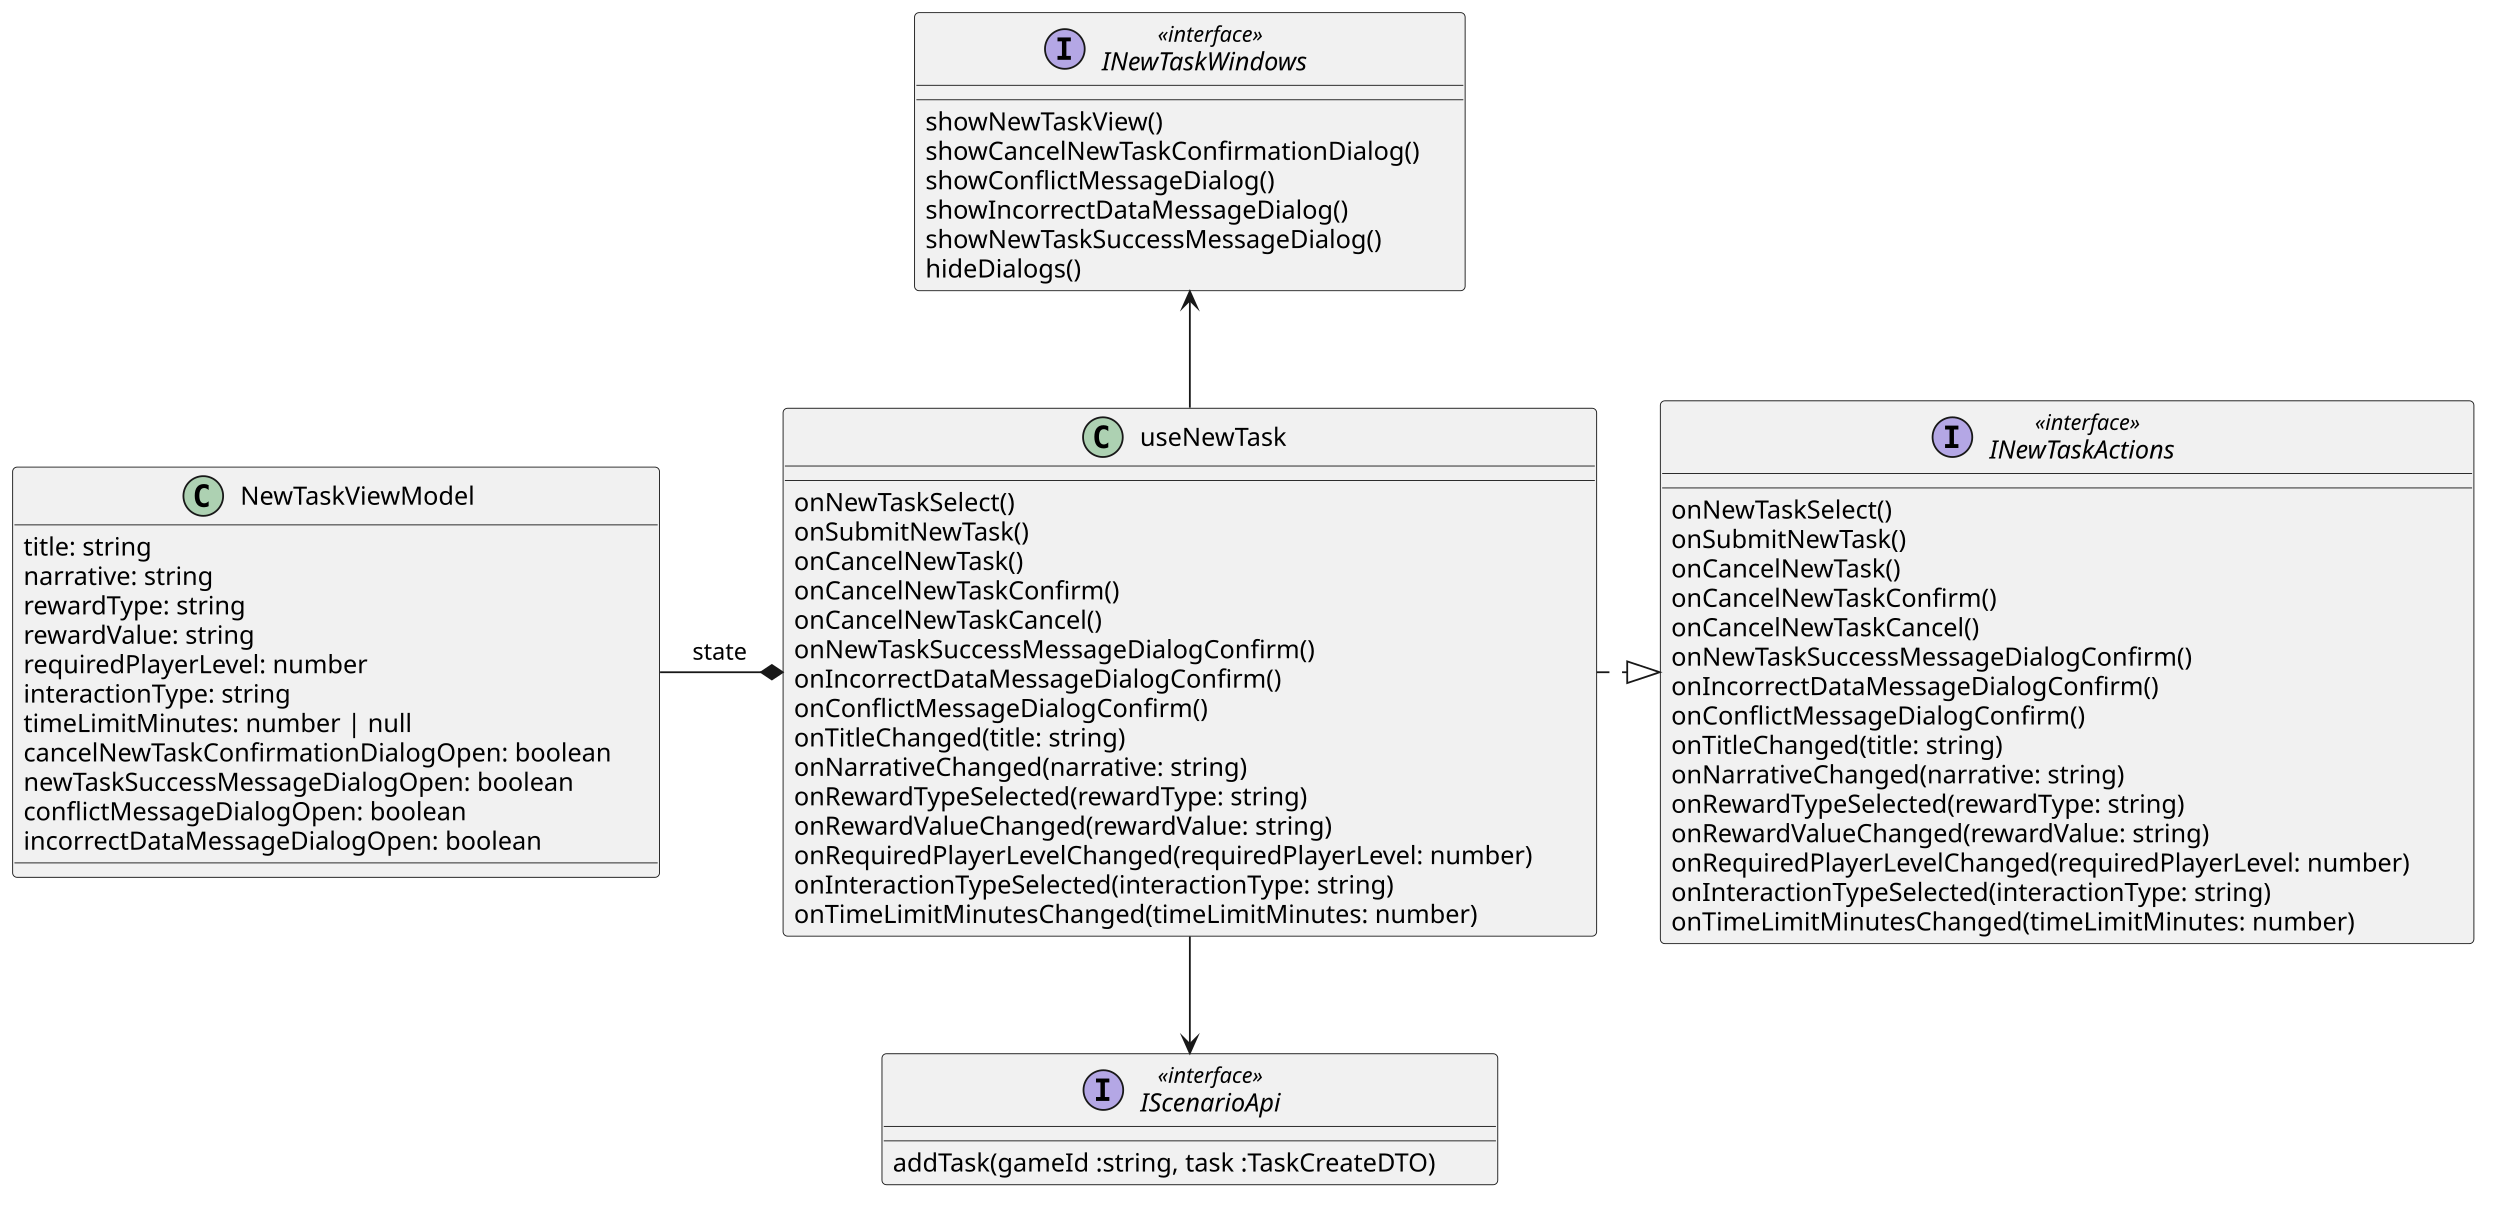
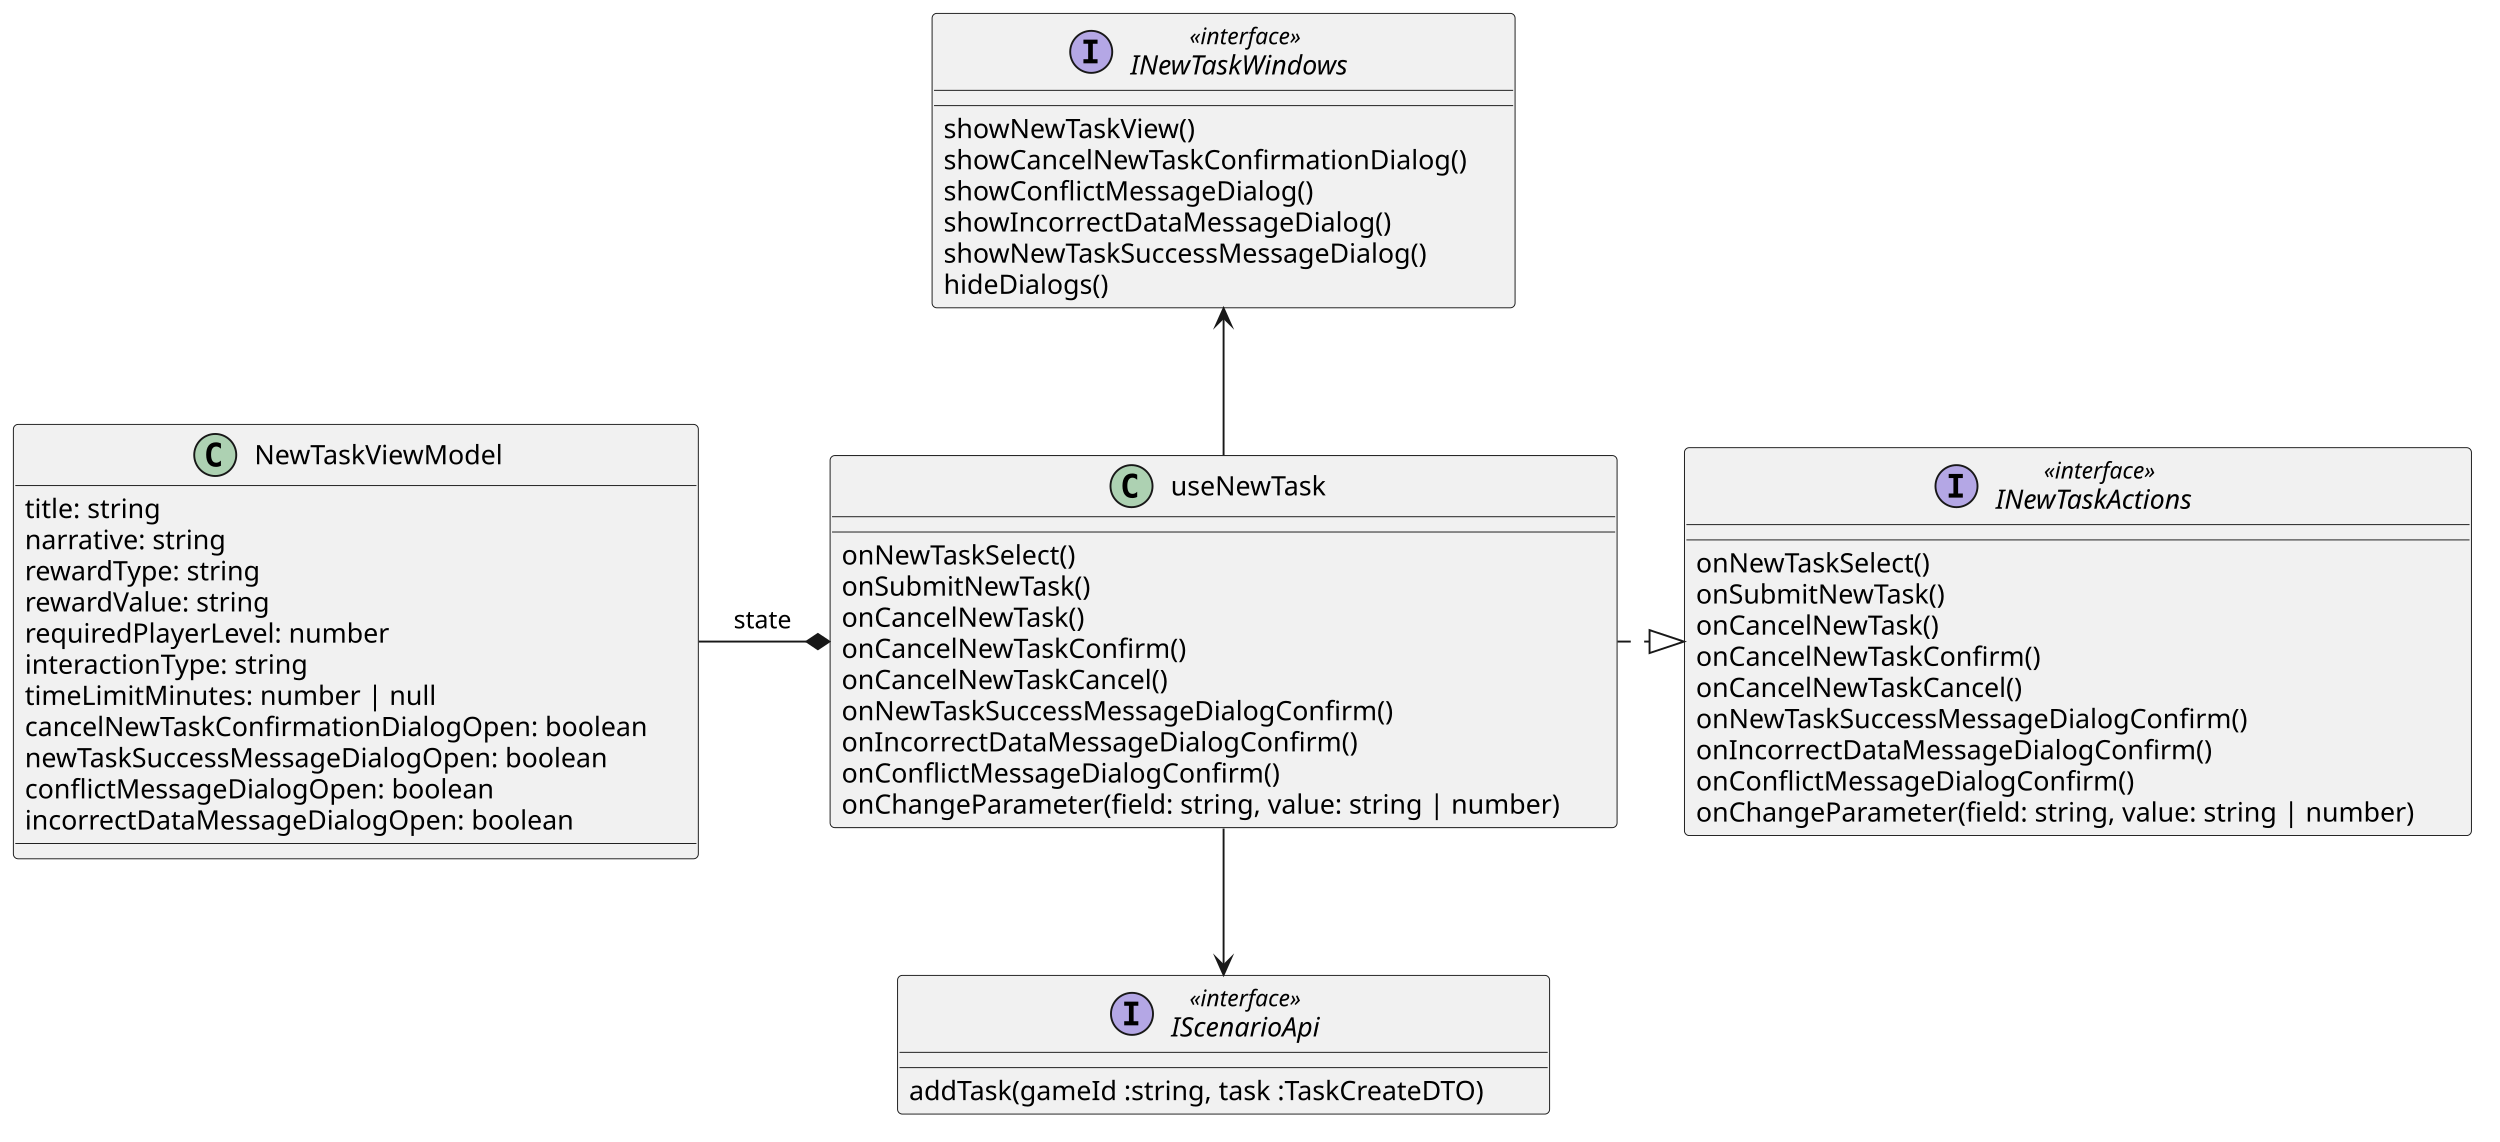
- <svg xmlns="http://www.w3.org/2000/svg" version="1.1" data-diagram-type="CLASS" style="width:1385px;height:671px;background:#FFFFFF;" width="1385px" height="671px" viewBox="0 0 1385 671" zoomAndPan="magnify" preserveAspectRatio="none" contentStyleType="text/css">
+ <svg xmlns="http://www.w3.org/2000/svg" version="1.1" data-diagram-type="CLASS" style="width:1308px;height:597px;background:#FFFFFF;" width="1308px" height="597px" viewBox="0 0 1308 597" zoomAndPan="magnify" preserveAspectRatio="none" contentStyleType="text/css">
  <defs />
  <g font-family="sans-serif" lengthAdjust="spacing">
    <g class="entity" data-qualified-name="useNewTask" id="ent0001" data-source-line="1">
-       <rect x="433.83" y="226.18" width="450.71" height="292.453" fill="#F1F1F1" style="stroke:#181818;stroke-width:0.5;" rx="2.5" ry="2.5" />
-       <ellipse cx="611.011" cy="242.18" rx="11" ry="11" fill="#ADD1B2" style="stroke:#181818;stroke-width:1;" />
-       <path d="M613.979,247.821 Q613.401,248.118 612.761,248.258 Q612.12,248.414 611.417,248.414 Q608.917,248.414 607.589,246.774 Q606.276,245.118 606.276,241.993 Q606.276,238.868 607.589,237.211 Q608.917,235.555 611.417,235.555 Q612.12,235.555 612.761,235.711 Q613.417,235.868 613.979,236.164 L613.979,238.883 Q613.354,238.305 612.761,238.039 Q612.167,237.758 611.542,237.758 Q610.198,237.758 609.511,238.836 Q608.823,239.899 608.823,241.993 Q608.823,244.086 609.511,245.164 Q610.198,246.227 611.542,246.227 Q612.167,246.227 612.761,245.961 Q613.354,245.68 613.979,245.102 L613.979,247.821 Z " fill="#000" />
-       <text x="631.511" y="247.027" fill="#000" font-size="14" textLength="87.849">useNewTask</text>
-       <line x1="434.83" y1="258.18" x2="883.54" y2="258.18" style="stroke:#181818;stroke-width:0.5;" />
-       <line x1="434.83" y1="266.18" x2="883.54" y2="266.18" style="stroke:#181818;stroke-width:0.5;" />
-       <text x="439.83" y="283.175" fill="#000" font-size="14" textLength="134.62">onNewTaskSelect()</text>
-       <text x="439.83" y="299.472" fill="#000" font-size="14" textLength="141.094">onSubmitNewTask()</text>
-       <text x="439.83" y="315.769" fill="#000" font-size="14" textLength="138.858">onCancelNewTask()</text>
-       <text x="439.83" y="332.066" fill="#000" font-size="14" textLength="194.284">onCancelNewTaskConfirm()</text>
-       <text x="439.83" y="348.363" fill="#000" font-size="14" textLength="186.286">onCancelNewTaskCancel()</text>
-       <text x="439.83" y="364.659" fill="#000" font-size="14" textLength="309.162">onNewTaskSuccessMessageDialogConfirm()</text>
-       <text x="439.83" y="380.956" fill="#000" font-size="14" textLength="285.742">onIncorrectDataMessageDialogConfirm()</text>
-       <text x="439.83" y="397.253" fill="#000" font-size="14" textLength="242.847">onConflictMessageDialogConfirm()</text>
-       <text x="439.83" y="413.55" fill="#000" font-size="14" textLength="198.01">onTitleChanged(title: string)</text>
-       <text x="439.83" y="429.847" fill="#000" font-size="14" textLength="269.445">onNarrativeChanged(narrative: string)</text>
-       <text x="439.83" y="446.144" fill="#000" font-size="14" textLength="309.135">onRewardTypeSelected(rewardType: string)</text>
-       <text x="439.83" y="462.441" fill="#000" font-size="14" textLength="321.323">onRewardValueChanged(rewardValue: string)</text>
-       <text x="439.83" y="478.738" fill="#000" font-size="14" textLength="438.71">onRequiredPlayerLevelChanged(requiredPlayerLevel: number)</text>
-       <text x="439.83" y="495.034" fill="#000" font-size="14" textLength="358.75">onInteractionTypeSelected(interactionType: string)</text>
-       <text x="439.83" y="511.331" fill="#000" font-size="14" textLength="400.613">onTimeLimitMinutesChanged(timeLimitMinutes: number)</text>
+       <rect x="434.31" y="238.35" width="411.745" height="194.672" fill="#F1F1F1" style="stroke:#181818;stroke-width:0.5;" rx="2.5" ry="2.5" />
+       <ellipse cx="592.008" cy="254.35" rx="11" ry="11" fill="#ADD1B2" style="stroke:#181818;stroke-width:1;" />
+       <path d="M594.977,259.991 Q594.399,260.288 593.758,260.428 Q593.118,260.584 592.414,260.584 Q589.914,260.584 588.586,258.944 Q587.274,257.288 587.274,254.163 Q587.274,251.038 588.586,249.381 Q589.914,247.725 592.414,247.725 Q593.118,247.725 593.758,247.881 Q594.414,248.038 594.977,248.334 L594.977,251.053 Q594.352,250.475 593.758,250.209 Q593.164,249.928 592.539,249.928 Q591.196,249.928 590.508,251.006 Q589.821,252.069 589.821,254.163 Q589.821,256.256 590.508,257.334 Q591.196,258.397 592.539,258.397 Q593.164,258.397 593.758,258.131 Q594.352,257.85 594.977,257.272 L594.977,259.991 Z " fill="#000" />
+       <text x="612.508" y="259.197" fill="#000" font-size="14" textLength="87.849">useNewTask</text>
+       <line x1="435.31" y1="270.35" x2="845.055" y2="270.35" style="stroke:#181818;stroke-width:0.5;" />
+       <line x1="435.31" y1="278.35" x2="845.055" y2="278.35" style="stroke:#181818;stroke-width:0.5;" />
+       <text x="440.31" y="295.345" fill="#000" font-size="14" textLength="134.62">onNewTaskSelect()</text>
+       <text x="440.31" y="311.642" fill="#000" font-size="14" textLength="141.094">onSubmitNewTask()</text>
+       <text x="440.31" y="327.939" fill="#000" font-size="14" textLength="138.858">onCancelNewTask()</text>
+       <text x="440.31" y="344.236" fill="#000" font-size="14" textLength="194.284">onCancelNewTaskConfirm()</text>
+       <text x="440.31" y="360.533" fill="#000" font-size="14" textLength="186.286">onCancelNewTaskCancel()</text>
+       <text x="440.31" y="376.829" fill="#000" font-size="14" textLength="309.162">onNewTaskSuccessMessageDialogConfirm()</text>
+       <text x="440.31" y="393.126" fill="#000" font-size="14" textLength="285.742">onIncorrectDataMessageDialogConfirm()</text>
+       <text x="440.31" y="409.423" fill="#000" font-size="14" textLength="242.847">onConflictMessageDialogConfirm()</text>
+       <text x="440.31" y="425.72" fill="#000" font-size="14" textLength="399.745">onChangeParameter(field: string, value: string | number)</text>
    </g>
-     <g class="entity" data-qualified-name="INewTaskActions" id="ent0002" data-source-line="19">
-       <rect x="919.83" y="222.05" width="450.71" height="300.719" fill="#F1F1F1" style="stroke:#181818;stroke-width:0.5;" rx="2.5" ry="2.5" />
-       <ellipse cx="1081.643" cy="242.183" rx="11" ry="11" fill="#B4A7E5" style="stroke:#181818;stroke-width:1;" />
-       <path d="M1077.565,237.948 L1077.565,235.792 L1084.956,235.792 L1084.956,237.948 L1082.487,237.948 L1082.487,246.027 L1084.956,246.027 L1084.956,248.183 L1077.565,248.183 L1077.565,246.027 L1080.034,246.027 L1080.034,237.948 L1077.565,237.948 Z " fill="#000" />
-       <text x="1127.333" y="238.189" fill="#000" font-size="12" textLength="68.203" font-style="italic">«interface»</text>
-       <text x="1102.143" y="254.014" fill="#000" font-size="14" textLength="118.583" font-style="italic">INewTaskActions</text>
-       <line x1="920.83" y1="262.316" x2="1369.54" y2="262.316" style="stroke:#181818;stroke-width:0.5;" />
-       <line x1="920.83" y1="270.316" x2="1369.54" y2="270.316" style="stroke:#181818;stroke-width:0.5;" />
-       <text x="925.83" y="287.311" fill="#000" font-size="14" textLength="134.62">onNewTaskSelect()</text>
-       <text x="925.83" y="303.608" fill="#000" font-size="14" textLength="141.094">onSubmitNewTask()</text>
-       <text x="925.83" y="319.904" fill="#000" font-size="14" textLength="138.858">onCancelNewTask()</text>
-       <text x="925.83" y="336.201" fill="#000" font-size="14" textLength="194.284">onCancelNewTaskConfirm()</text>
-       <text x="925.83" y="352.498" fill="#000" font-size="14" textLength="186.286">onCancelNewTaskCancel()</text>
-       <text x="925.83" y="368.795" fill="#000" font-size="14" textLength="309.162">onNewTaskSuccessMessageDialogConfirm()</text>
-       <text x="925.83" y="385.092" fill="#000" font-size="14" textLength="285.742">onIncorrectDataMessageDialogConfirm()</text>
-       <text x="925.83" y="401.389" fill="#000" font-size="14" textLength="242.847">onConflictMessageDialogConfirm()</text>
-       <text x="925.83" y="417.686" fill="#000" font-size="14" textLength="198.01">onTitleChanged(title: string)</text>
-       <text x="925.83" y="433.983" fill="#000" font-size="14" textLength="269.445">onNarrativeChanged(narrative: string)</text>
-       <text x="925.83" y="450.279" fill="#000" font-size="14" textLength="309.135">onRewardTypeSelected(rewardType: string)</text>
-       <text x="925.83" y="466.576" fill="#000" font-size="14" textLength="321.323">onRewardValueChanged(rewardValue: string)</text>
-       <text x="925.83" y="482.873" fill="#000" font-size="14" textLength="438.71">onRequiredPlayerLevelChanged(requiredPlayerLevel: number)</text>
-       <text x="925.83" y="499.17" fill="#000" font-size="14" textLength="358.75">onInteractionTypeSelected(interactionType: string)</text>
-       <text x="925.83" y="515.467" fill="#000" font-size="14" textLength="400.613">onTimeLimitMinutesChanged(timeLimitMinutes: number)</text>
+     <g class="entity" data-qualified-name="INewTaskActions" id="ent0002" data-source-line="13">
+       <rect x="881.31" y="234.22" width="411.745" height="202.938" fill="#F1F1F1" style="stroke:#181818;stroke-width:0.5;" rx="2.5" ry="2.5" />
+       <ellipse cx="1023.641" cy="254.353" rx="11" ry="11" fill="#B4A7E5" style="stroke:#181818;stroke-width:1;" />
+       <path d="M1019.563,250.118 L1019.563,247.962 L1026.954,247.962 L1026.954,250.118 L1024.485,250.118 L1024.485,258.197 L1026.954,258.197 L1026.954,260.353 L1019.563,260.353 L1019.563,258.197 L1022.032,258.197 L1022.032,250.118 L1019.563,250.118 Z " fill="#000" />
+       <text x="1069.331" y="250.359" fill="#000" font-size="12" textLength="68.203" font-style="italic">«interface»</text>
+       <text x="1044.141" y="266.184" fill="#000" font-size="14" textLength="118.583" font-style="italic">INewTaskActions</text>
+       <line x1="882.31" y1="274.486" x2="1292.055" y2="274.486" style="stroke:#181818;stroke-width:0.5;" />
+       <line x1="882.31" y1="282.486" x2="1292.055" y2="282.486" style="stroke:#181818;stroke-width:0.5;" />
+       <text x="887.31" y="299.481" fill="#000" font-size="14" textLength="134.62">onNewTaskSelect()</text>
+       <text x="887.31" y="315.778" fill="#000" font-size="14" textLength="141.094">onSubmitNewTask()</text>
+       <text x="887.31" y="332.074" fill="#000" font-size="14" textLength="138.858">onCancelNewTask()</text>
+       <text x="887.31" y="348.371" fill="#000" font-size="14" textLength="194.284">onCancelNewTaskConfirm()</text>
+       <text x="887.31" y="364.668" fill="#000" font-size="14" textLength="186.286">onCancelNewTaskCancel()</text>
+       <text x="887.31" y="380.965" fill="#000" font-size="14" textLength="309.162">onNewTaskSuccessMessageDialogConfirm()</text>
+       <text x="887.31" y="397.262" fill="#000" font-size="14" textLength="285.742">onIncorrectDataMessageDialogConfirm()</text>
+       <text x="887.31" y="413.559" fill="#000" font-size="14" textLength="242.847">onConflictMessageDialogConfirm()</text>
+       <text x="887.31" y="429.856" fill="#000" font-size="14" textLength="399.745">onChangeParameter(field: string, value: string | number)</text>
    </g>
-     <g class="entity" data-qualified-name="IScenarioApi" id="ent0004" data-source-line="39">
-       <rect x="488.61" y="583.77" width="341.144" height="72.563" fill="#F1F1F1" style="stroke:#181818;stroke-width:0.5;" rx="2.5" ry="2.5" />
-       <ellipse cx="611.26" cy="603.903" rx="11" ry="11" fill="#B4A7E5" style="stroke:#181818;stroke-width:1;" />
-       <path d="M607.182,599.668 L607.182,597.512 L614.573,597.512 L614.573,599.668 L612.104,599.668 L612.104,607.747 L614.573,607.747 L614.573,609.903 L607.182,609.903 L607.182,607.747 L609.651,607.747 L609.651,599.668 L607.182,599.668 Z " fill="#000" />
-       <text x="641.33" y="599.909" fill="#000" font-size="12" textLength="68.203" font-style="italic">«interface»</text>
-       <text x="631.76" y="615.734" fill="#000" font-size="14" textLength="87.343" font-style="italic">IScenarioApi</text>
-       <line x1="489.61" y1="624.036" x2="828.754" y2="624.036" style="stroke:#181818;stroke-width:0.5;" />
-       <line x1="489.61" y1="632.036" x2="828.754" y2="632.036" style="stroke:#181818;stroke-width:0.5;" />
-       <text x="494.61" y="649.031" fill="#000" font-size="14" textLength="329.144">addTask(gameId :string, task :TaskCreateDTO)</text>
+     <g class="entity" data-qualified-name="IScenarioApi" id="ent0004" data-source-line="27">
+       <rect x="469.61" y="510.32" width="341.144" height="72.563" fill="#F1F1F1" style="stroke:#181818;stroke-width:0.5;" rx="2.5" ry="2.5" />
+       <ellipse cx="592.26" cy="530.453" rx="11" ry="11" fill="#B4A7E5" style="stroke:#181818;stroke-width:1;" />
+       <path d="M588.182,526.218 L588.182,524.062 L595.573,524.062 L595.573,526.218 L593.104,526.218 L593.104,534.297 L595.573,534.297 L595.573,536.453 L588.182,536.453 L588.182,534.297 L590.651,534.297 L590.651,526.218 L588.182,526.218 Z " fill="#000" />
+       <text x="622.33" y="526.459" fill="#000" font-size="12" textLength="68.203" font-style="italic">«interface»</text>
+       <text x="612.76" y="542.284" fill="#000" font-size="14" textLength="87.343" font-style="italic">IScenarioApi</text>
+       <line x1="470.61" y1="550.586" x2="809.754" y2="550.586" style="stroke:#181818;stroke-width:0.5;" />
+       <line x1="470.61" y1="558.586" x2="809.754" y2="558.586" style="stroke:#181818;stroke-width:0.5;" />
+       <text x="475.61" y="575.581" fill="#000" font-size="14" textLength="329.144">addTask(gameId :string, task :TaskCreateDTO)</text>
    </g>
-     <g class="entity" data-qualified-name="INewTaskWindows" id="ent0006" data-source-line="40">
-       <rect x="506.67" y="7" width="305.016" height="154.047" fill="#F1F1F1" style="stroke:#181818;stroke-width:0.5;" rx="2.5" ry="2.5" />
-       <ellipse cx="589.928" cy="27.133" rx="11" ry="11" fill="#B4A7E5" style="stroke:#181818;stroke-width:1;" />
-       <path d="M585.85,22.898 L585.85,20.742 L593.241,20.742 L593.241,22.898 L590.772,22.898 L590.772,30.977 L593.241,30.977 L593.241,33.133 L585.85,33.133 L585.85,30.977 L588.319,30.977 L588.319,22.898 L585.85,22.898 Z " fill="#000" />
-       <text x="641.326" y="23.139" fill="#000" font-size="12" textLength="68.203" font-style="italic">«interface»</text>
-       <text x="610.428" y="38.964" fill="#000" font-size="14" textLength="129.999" font-style="italic">INewTaskWindows</text>
-       <line x1="507.67" y1="47.266" x2="810.686" y2="47.266" style="stroke:#181818;stroke-width:0.5;" />
-       <line x1="507.67" y1="55.266" x2="810.686" y2="55.266" style="stroke:#181818;stroke-width:0.5;" />
-       <text x="512.67" y="72.261" fill="#000" font-size="14" textLength="143.705">showNewTaskView()</text>
-       <text x="512.67" y="88.558" fill="#000" font-size="14" textLength="293.016">showCancelNewTaskConfirmationDialog()</text>
-       <text x="512.67" y="104.854" fill="#000" font-size="14" textLength="206.165">showConflictMessageDialog()</text>
-       <text x="512.67" y="121.151" fill="#000" font-size="14" textLength="249.061">showIncorrectDataMessageDialog()</text>
-       <text x="512.67" y="137.448" fill="#000" font-size="14" textLength="272.48">showNewTaskSuccessMessageDialog()</text>
-       <text x="512.67" y="153.745" fill="#000" font-size="14" textLength="93.071">hideDialogs()</text>
+     <g class="entity" data-qualified-name="INewTaskWindows" id="ent0006" data-source-line="28">
+       <rect x="487.67" y="7" width="305.016" height="154.047" fill="#F1F1F1" style="stroke:#181818;stroke-width:0.5;" rx="2.5" ry="2.5" />
+       <ellipse cx="570.928" cy="27.133" rx="11" ry="11" fill="#B4A7E5" style="stroke:#181818;stroke-width:1;" />
+       <path d="M566.85,22.898 L566.85,20.742 L574.241,20.742 L574.241,22.898 L571.772,22.898 L571.772,30.977 L574.241,30.977 L574.241,33.133 L566.85,33.133 L566.85,30.977 L569.319,30.977 L569.319,22.898 L566.85,22.898 Z " fill="#000" />
+       <text x="622.326" y="23.139" fill="#000" font-size="12" textLength="68.203" font-style="italic">«interface»</text>
+       <text x="591.428" y="38.964" fill="#000" font-size="14" textLength="129.999" font-style="italic">INewTaskWindows</text>
+       <line x1="488.67" y1="47.266" x2="791.686" y2="47.266" style="stroke:#181818;stroke-width:0.5;" />
+       <line x1="488.67" y1="55.266" x2="791.686" y2="55.266" style="stroke:#181818;stroke-width:0.5;" />
+       <text x="493.67" y="72.261" fill="#000" font-size="14" textLength="143.705">showNewTaskView()</text>
+       <text x="493.67" y="88.558" fill="#000" font-size="14" textLength="293.016">showCancelNewTaskConfirmationDialog()</text>
+       <text x="493.67" y="104.854" fill="#000" font-size="14" textLength="206.165">showConflictMessageDialog()</text>
+       <text x="493.67" y="121.151" fill="#000" font-size="14" textLength="249.061">showIncorrectDataMessageDialog()</text>
+       <text x="493.67" y="137.448" fill="#000" font-size="14" textLength="272.48">showNewTaskSuccessMessageDialog()</text>
+       <text x="493.67" y="153.745" fill="#000" font-size="14" textLength="93.071">hideDialogs()</text>
    </g>
-     <g class="entity" data-qualified-name="NewTaskViewModel" id="ent0009" data-source-line="55">
-       <rect x="7" y="258.78" width="358.363" height="227.266" fill="#F1F1F1" style="stroke:#181818;stroke-width:0.5;" rx="2.5" ry="2.5" />
-       <ellipse cx="112.615" cy="274.78" rx="11" ry="11" fill="#ADD1B2" style="stroke:#181818;stroke-width:1;" />
-       <path d="M115.584,280.421 Q115.006,280.718 114.365,280.858 Q113.725,281.014 113.021,281.014 Q110.521,281.014 109.193,279.374 Q107.881,277.718 107.881,274.593 Q107.881,271.468 109.193,269.811 Q110.521,268.155 113.021,268.155 Q113.725,268.155 114.365,268.311 Q115.021,268.468 115.584,268.764 L115.584,271.483 Q114.959,270.905 114.365,270.639 Q113.771,270.358 113.146,270.358 Q111.803,270.358 111.115,271.436 Q110.428,272.499 110.428,274.593 Q110.428,276.686 111.115,277.764 Q111.803,278.827 113.146,278.827 Q113.771,278.827 114.365,278.561 Q114.959,278.28 115.584,277.702 L115.584,280.421 Z " fill="#000" />
-       <text x="133.115" y="279.627" fill="#000" font-size="14" textLength="138.633">NewTaskViewModel</text>
-       <line x1="8" y1="290.78" x2="364.363" y2="290.78" style="stroke:#181818;stroke-width:0.5;" />
-       <text x="13" y="307.775" fill="#000" font-size="14" textLength="76.727">title: string</text>
-       <text x="13" y="324.072" fill="#000" font-size="14" textLength="113.176">narrative: string</text>
-       <text x="13" y="340.369" fill="#000" font-size="14" textLength="132.733">rewardType: string</text>
-       <text x="13" y="356.666" fill="#000" font-size="14" textLength="137.929">rewardValue: string</text>
-       <text x="13" y="372.963" fill="#000" font-size="14" textLength="203.848">requiredPlayerLevel: number</text>
-       <text x="13" y="389.259" fill="#000" font-size="14" textLength="159.407">interactionType: string</text>
-       <text x="13" y="405.556" fill="#000" font-size="14" textLength="224.396">timeLimitMinutes: number | null</text>
-       <text x="13" y="421.853" fill="#000" font-size="14" textLength="346.363">cancelNewTaskConfirmationDialogOpen: boolean</text>
-       <text x="13" y="438.15" fill="#000" font-size="14" textLength="326.307">newTaskSuccessMessageDialogOpen: boolean</text>
-       <text x="13" y="454.447" fill="#000" font-size="14" textLength="259.513">conflictMessageDialogOpen: boolean</text>
-       <text x="13" y="470.744" fill="#000" font-size="14" textLength="304.247">incorrectDataMessageDialogOpen: boolean</text>
-       <line x1="8" y1="478.046" x2="364.363" y2="478.046" style="stroke:#181818;stroke-width:0.5;" />
+     <g class="entity" data-qualified-name="NewTaskViewModel" id="ent0009" data-source-line="43">
+       <rect x="7" y="222.05" width="358.363" height="227.266" fill="#F1F1F1" style="stroke:#181818;stroke-width:0.5;" rx="2.5" ry="2.5" />
+       <ellipse cx="112.615" cy="238.05" rx="11" ry="11" fill="#ADD1B2" style="stroke:#181818;stroke-width:1;" />
+       <path d="M115.584,243.691 Q115.006,243.988 114.365,244.128 Q113.725,244.284 113.021,244.284 Q110.521,244.284 109.193,242.644 Q107.881,240.988 107.881,237.863 Q107.881,234.738 109.193,233.081 Q110.521,231.425 113.021,231.425 Q113.725,231.425 114.365,231.581 Q115.021,231.738 115.584,232.034 L115.584,234.753 Q114.959,234.175 114.365,233.909 Q113.771,233.628 113.146,233.628 Q111.803,233.628 111.115,234.706 Q110.428,235.769 110.428,237.863 Q110.428,239.956 111.115,241.034 Q111.803,242.097 113.146,242.097 Q113.771,242.097 114.365,241.831 Q114.959,241.55 115.584,240.972 L115.584,243.691 Z " fill="#000" />
+       <text x="133.115" y="242.897" fill="#000" font-size="14" textLength="138.633">NewTaskViewModel</text>
+       <line x1="8" y1="254.05" x2="364.363" y2="254.05" style="stroke:#181818;stroke-width:0.5;" />
+       <text x="13" y="271.045" fill="#000" font-size="14" textLength="76.727">title: string</text>
+       <text x="13" y="287.342" fill="#000" font-size="14" textLength="113.176">narrative: string</text>
+       <text x="13" y="303.639" fill="#000" font-size="14" textLength="132.733">rewardType: string</text>
+       <text x="13" y="319.936" fill="#000" font-size="14" textLength="137.929">rewardValue: string</text>
+       <text x="13" y="336.233" fill="#000" font-size="14" textLength="203.848">requiredPlayerLevel: number</text>
+       <text x="13" y="352.529" fill="#000" font-size="14" textLength="159.407">interactionType: string</text>
+       <text x="13" y="368.826" fill="#000" font-size="14" textLength="224.396">timeLimitMinutes: number | null</text>
+       <text x="13" y="385.123" fill="#000" font-size="14" textLength="346.363">cancelNewTaskConfirmationDialogOpen: boolean</text>
+       <text x="13" y="401.42" fill="#000" font-size="14" textLength="326.307">newTaskSuccessMessageDialogOpen: boolean</text>
+       <text x="13" y="417.717" fill="#000" font-size="14" textLength="259.513">conflictMessageDialogOpen: boolean</text>
+       <text x="13" y="434.014" fill="#000" font-size="14" textLength="304.247">incorrectDataMessageDialogOpen: boolean</text>
+       <line x1="8" y1="441.316" x2="364.363" y2="441.316" style="stroke:#181818;stroke-width:0.5;" />
    </g>
-     <g class="link" data-entity-1="ent0001" data-entity-2="ent0002" id="lnk3" data-source-line="37" data-link-type="extension">
-       <path d="M884.62,372.41 C896.24,372.41 889.86,372.41 901.48,372.41" style="stroke:#181818;stroke-width:1;stroke-dasharray:7,7;" fill="none" id="useNewTask-to-INewTaskActions" codeLine="37" />
-       <polygon points="919.48,372.41,901.48,366.41,901.48,378.41,919.48,372.41" fill="none" style="stroke:#181818;stroke-width:1;stroke-linejoin:miter;stroke-miterlimit:10;" />
+     <g class="link" data-entity-1="ent0001" data-entity-2="ent0002" id="lnk3" data-source-line="25" data-link-type="extension">
+       <path d="M846.22,335.68 C857.83,335.68 851.44,335.68 863.05,335.68" style="stroke:#181818;stroke-width:1;stroke-dasharray:7,7;" fill="none" id="useNewTask-to-INewTaskActions" codeLine="25" />
+       <polygon points="881.05,335.68,863.05,329.68,863.05,341.68,881.05,335.68" fill="none" style="stroke:#181818;stroke-width:1;stroke-linejoin:miter;stroke-miterlimit:10;" />
    </g>
-     <g class="link" data-entity-1="ent0001" data-entity-2="ent0004" id="lnk5" data-source-line="39" data-link-type="dependency">
-       <path d="M659.18,518.78 C659.18,542.82 659.18,560.66 659.18,578.45" style="stroke:#181818;stroke-width:1;" fill="none" id="useNewTask-to-IScenarioApi" codeLine="39" />
-       <polygon points="659.18,583.45,663.18,574.45,659.18,578.45,655.18,574.45,659.18,583.45" fill="#181818" style="stroke:#181818;stroke-width:1;stroke-linejoin:miter;stroke-miterlimit:10;" />
+     <g class="link" data-entity-1="ent0001" data-entity-2="ent0004" id="lnk5" data-source-line="27" data-link-type="dependency">
+       <path d="M640.18,433.5 C640.18,460.82 640.18,483.85 640.18,505.04" style="stroke:#181818;stroke-width:1;" fill="none" id="useNewTask-to-IScenarioApi" codeLine="27" />
+       <polygon points="640.18,510.04,644.18,501.04,640.18,505.04,636.18,501.04,640.18,510.04" fill="#181818" style="stroke:#181818;stroke-width:1;stroke-linejoin:miter;stroke-miterlimit:10;" />
    </g>
-     <g class="link" data-entity-1="ent0006" data-entity-2="ent0001" id="lnk8" data-source-line="40" data-link-type="dependency">
-       <path d="M659.18,166.39 C659.18,186.36 659.18,203.56 659.18,225.84" style="stroke:#181818;stroke-width:1;" fill="none" id="INewTaskWindows-backto-useNewTask" codeLine="40" />
-       <polygon points="659.18,161.39,655.18,170.39,659.18,166.39,663.18,170.39,659.18,161.39" fill="#181818" style="stroke:#181818;stroke-width:1;stroke-linejoin:miter;stroke-miterlimit:10;" />
+     <g class="link" data-entity-1="ent0006" data-entity-2="ent0001" id="lnk8" data-source-line="28" data-link-type="dependency">
+       <path d="M640.18,166.29 C640.18,190.52 640.18,212.65 640.18,238.12" style="stroke:#181818;stroke-width:1;" fill="none" id="INewTaskWindows-backto-useNewTask" codeLine="28" />
+       <polygon points="640.18,161.29,636.18,170.29,640.18,166.29,644.18,170.29,640.18,161.29" fill="#181818" style="stroke:#181818;stroke-width:1;stroke-linejoin:miter;stroke-miterlimit:10;" />
    </g>
-     <g class="link" data-entity-1="ent0009" data-entity-2="ent0001" id="lnk11" data-source-line="69" data-link-type="composition">
-       <path d="M365.68,372.41 C387.89,372.41 398.82,372.41 421.61,372.41" style="stroke:#181818;stroke-width:1;" fill="none" id="NewTaskViewModel-to-useNewTask" codeLine="69" />
-       <polygon points="433.61,372.41,427.61,368.41,421.61,372.41,427.61,376.41,433.61,372.41" fill="#181818" style="stroke:#181818;stroke-width:1;stroke-linejoin:miter;stroke-miterlimit:10;" />
-       <text x="383.59" y="365.477" fill="#000" font-size="13" textLength="32.932">state</text>
+     <g class="link" data-entity-1="ent0009" data-entity-2="ent0001" id="lnk11" data-source-line="57" data-link-type="composition">
+       <path d="M365.61,335.68 C388.05,335.68 399.12,335.68 421.92,335.68" style="stroke:#181818;stroke-width:1;" fill="none" id="NewTaskViewModel-to-useNewTask" codeLine="57" />
+       <polygon points="433.92,335.68,427.92,331.68,421.92,335.68,427.92,339.68,433.92,335.68" fill="#181818" style="stroke:#181818;stroke-width:1;stroke-linejoin:miter;stroke-miterlimit:10;" />
+       <text x="383.84" y="328.747" fill="#000" font-size="13" textLength="32.932">state</text>
    </g>
  </g>
</svg>
